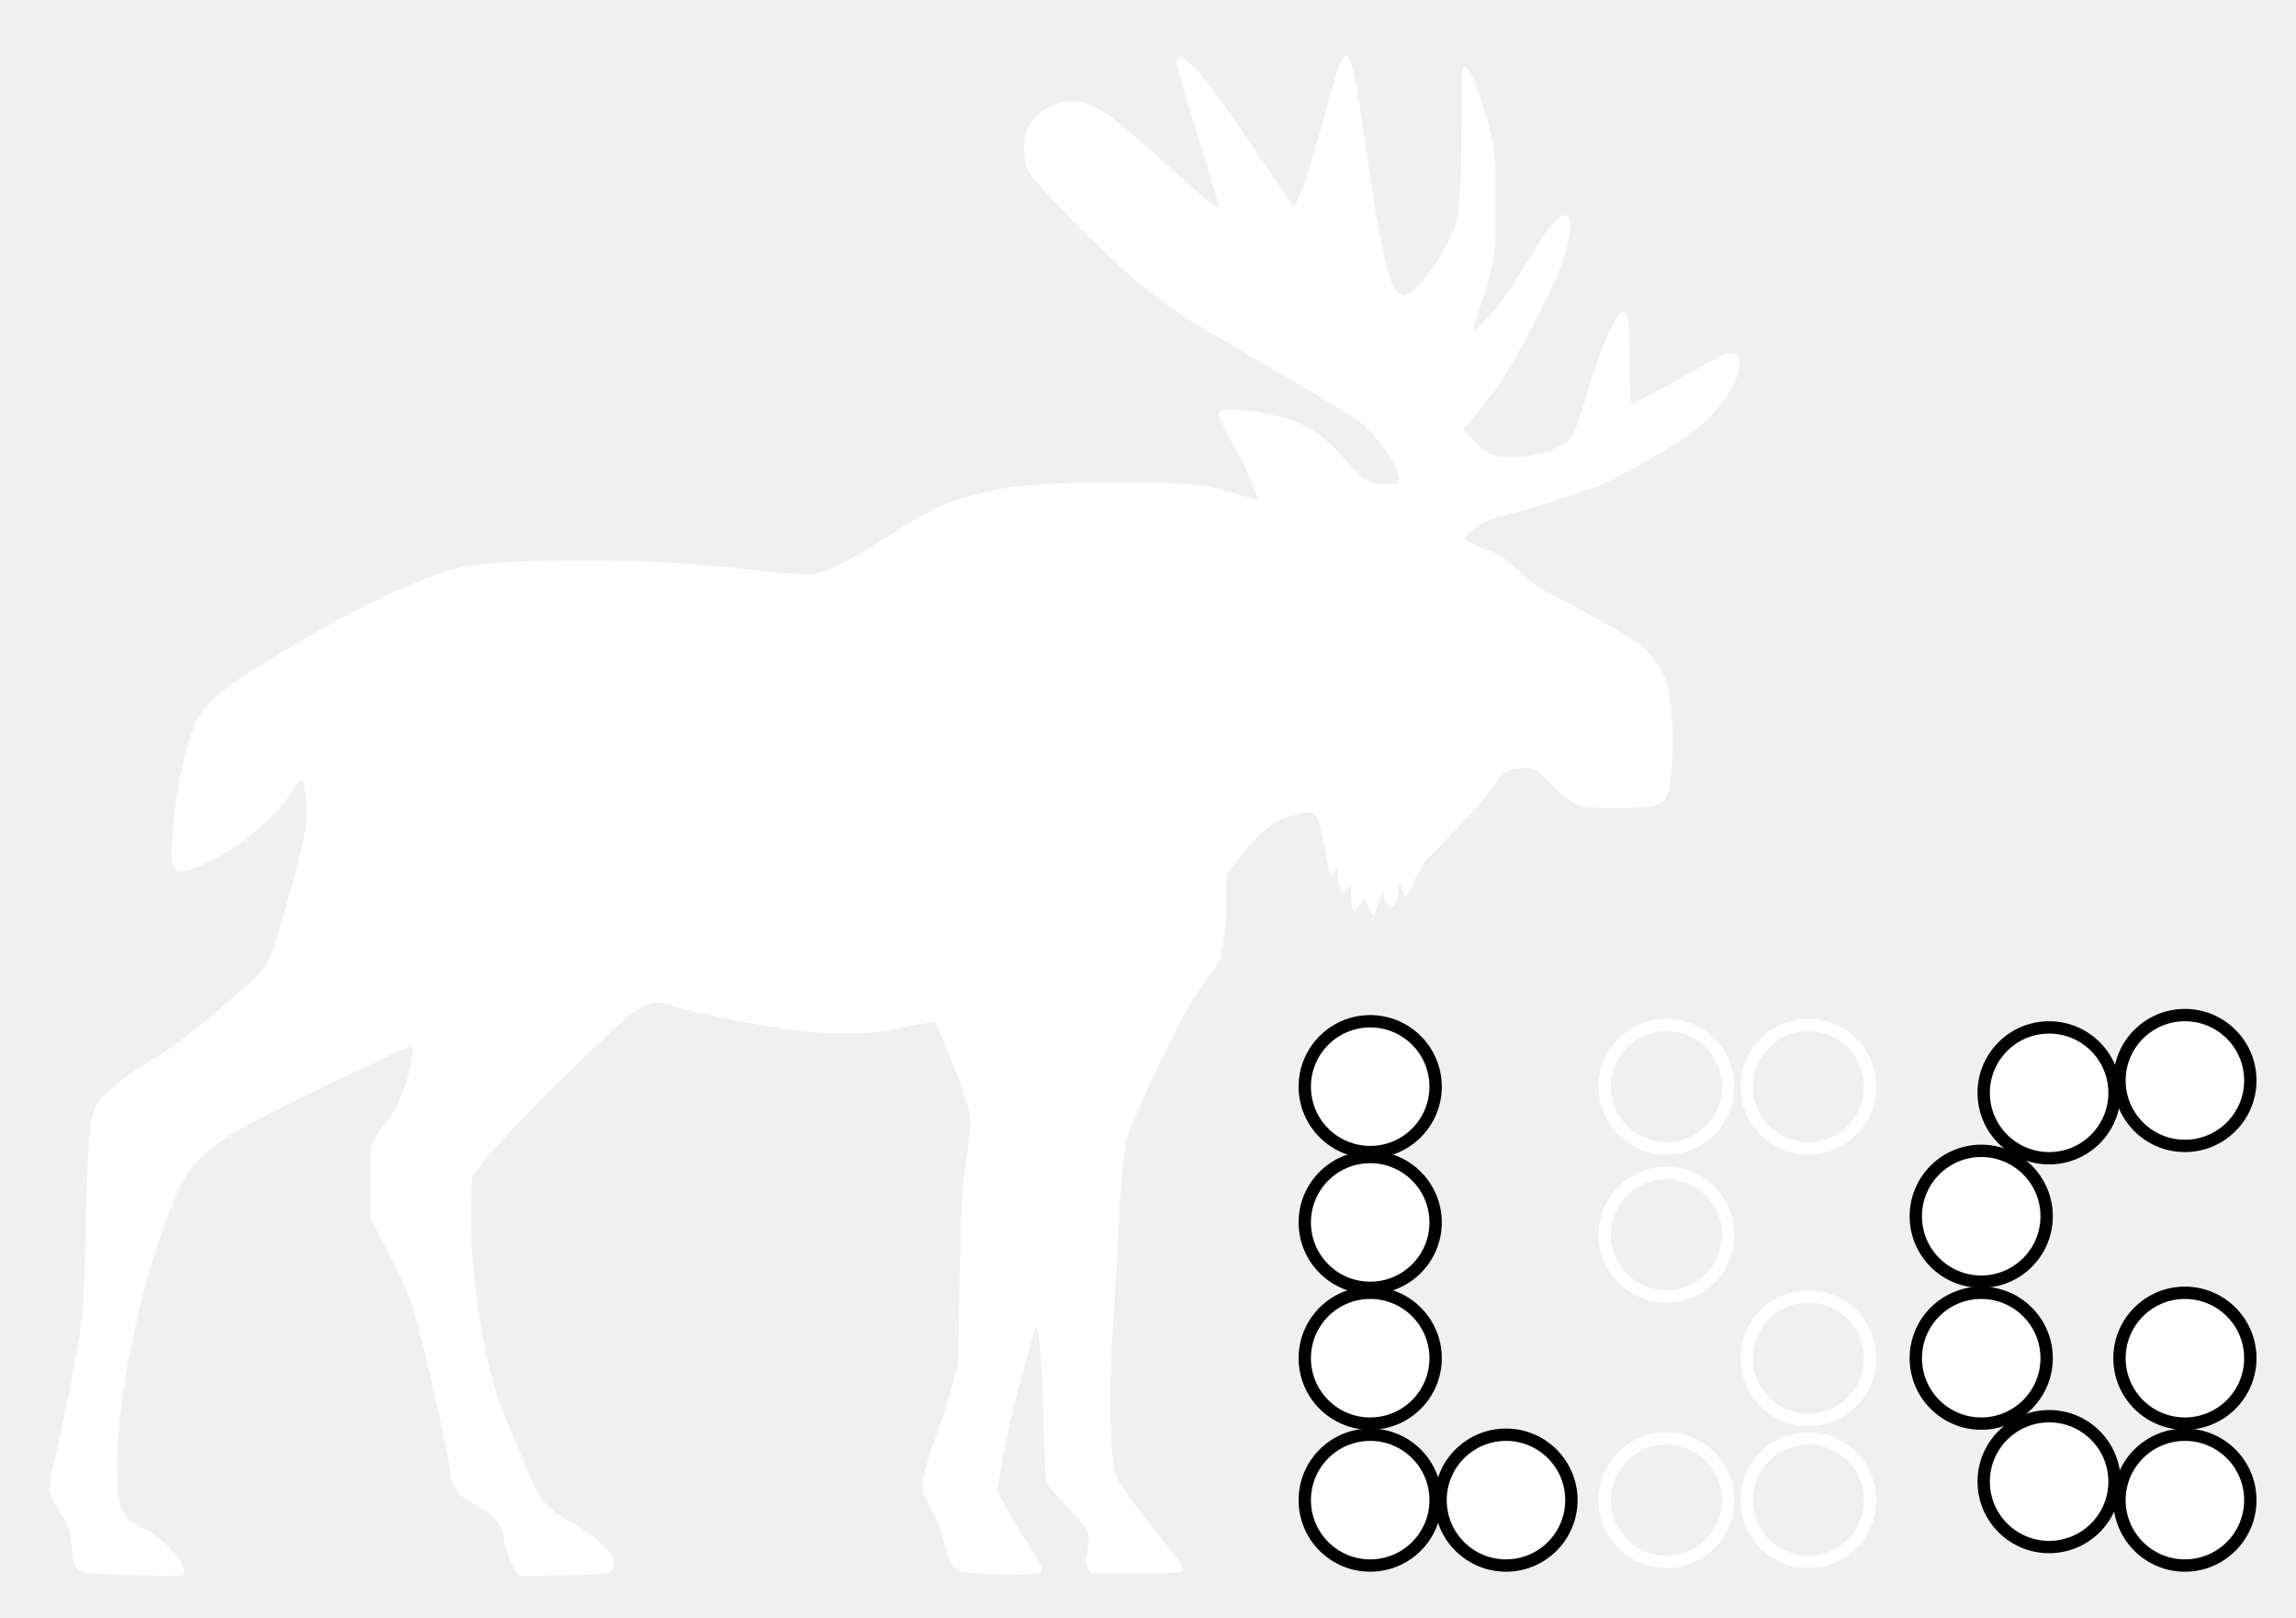
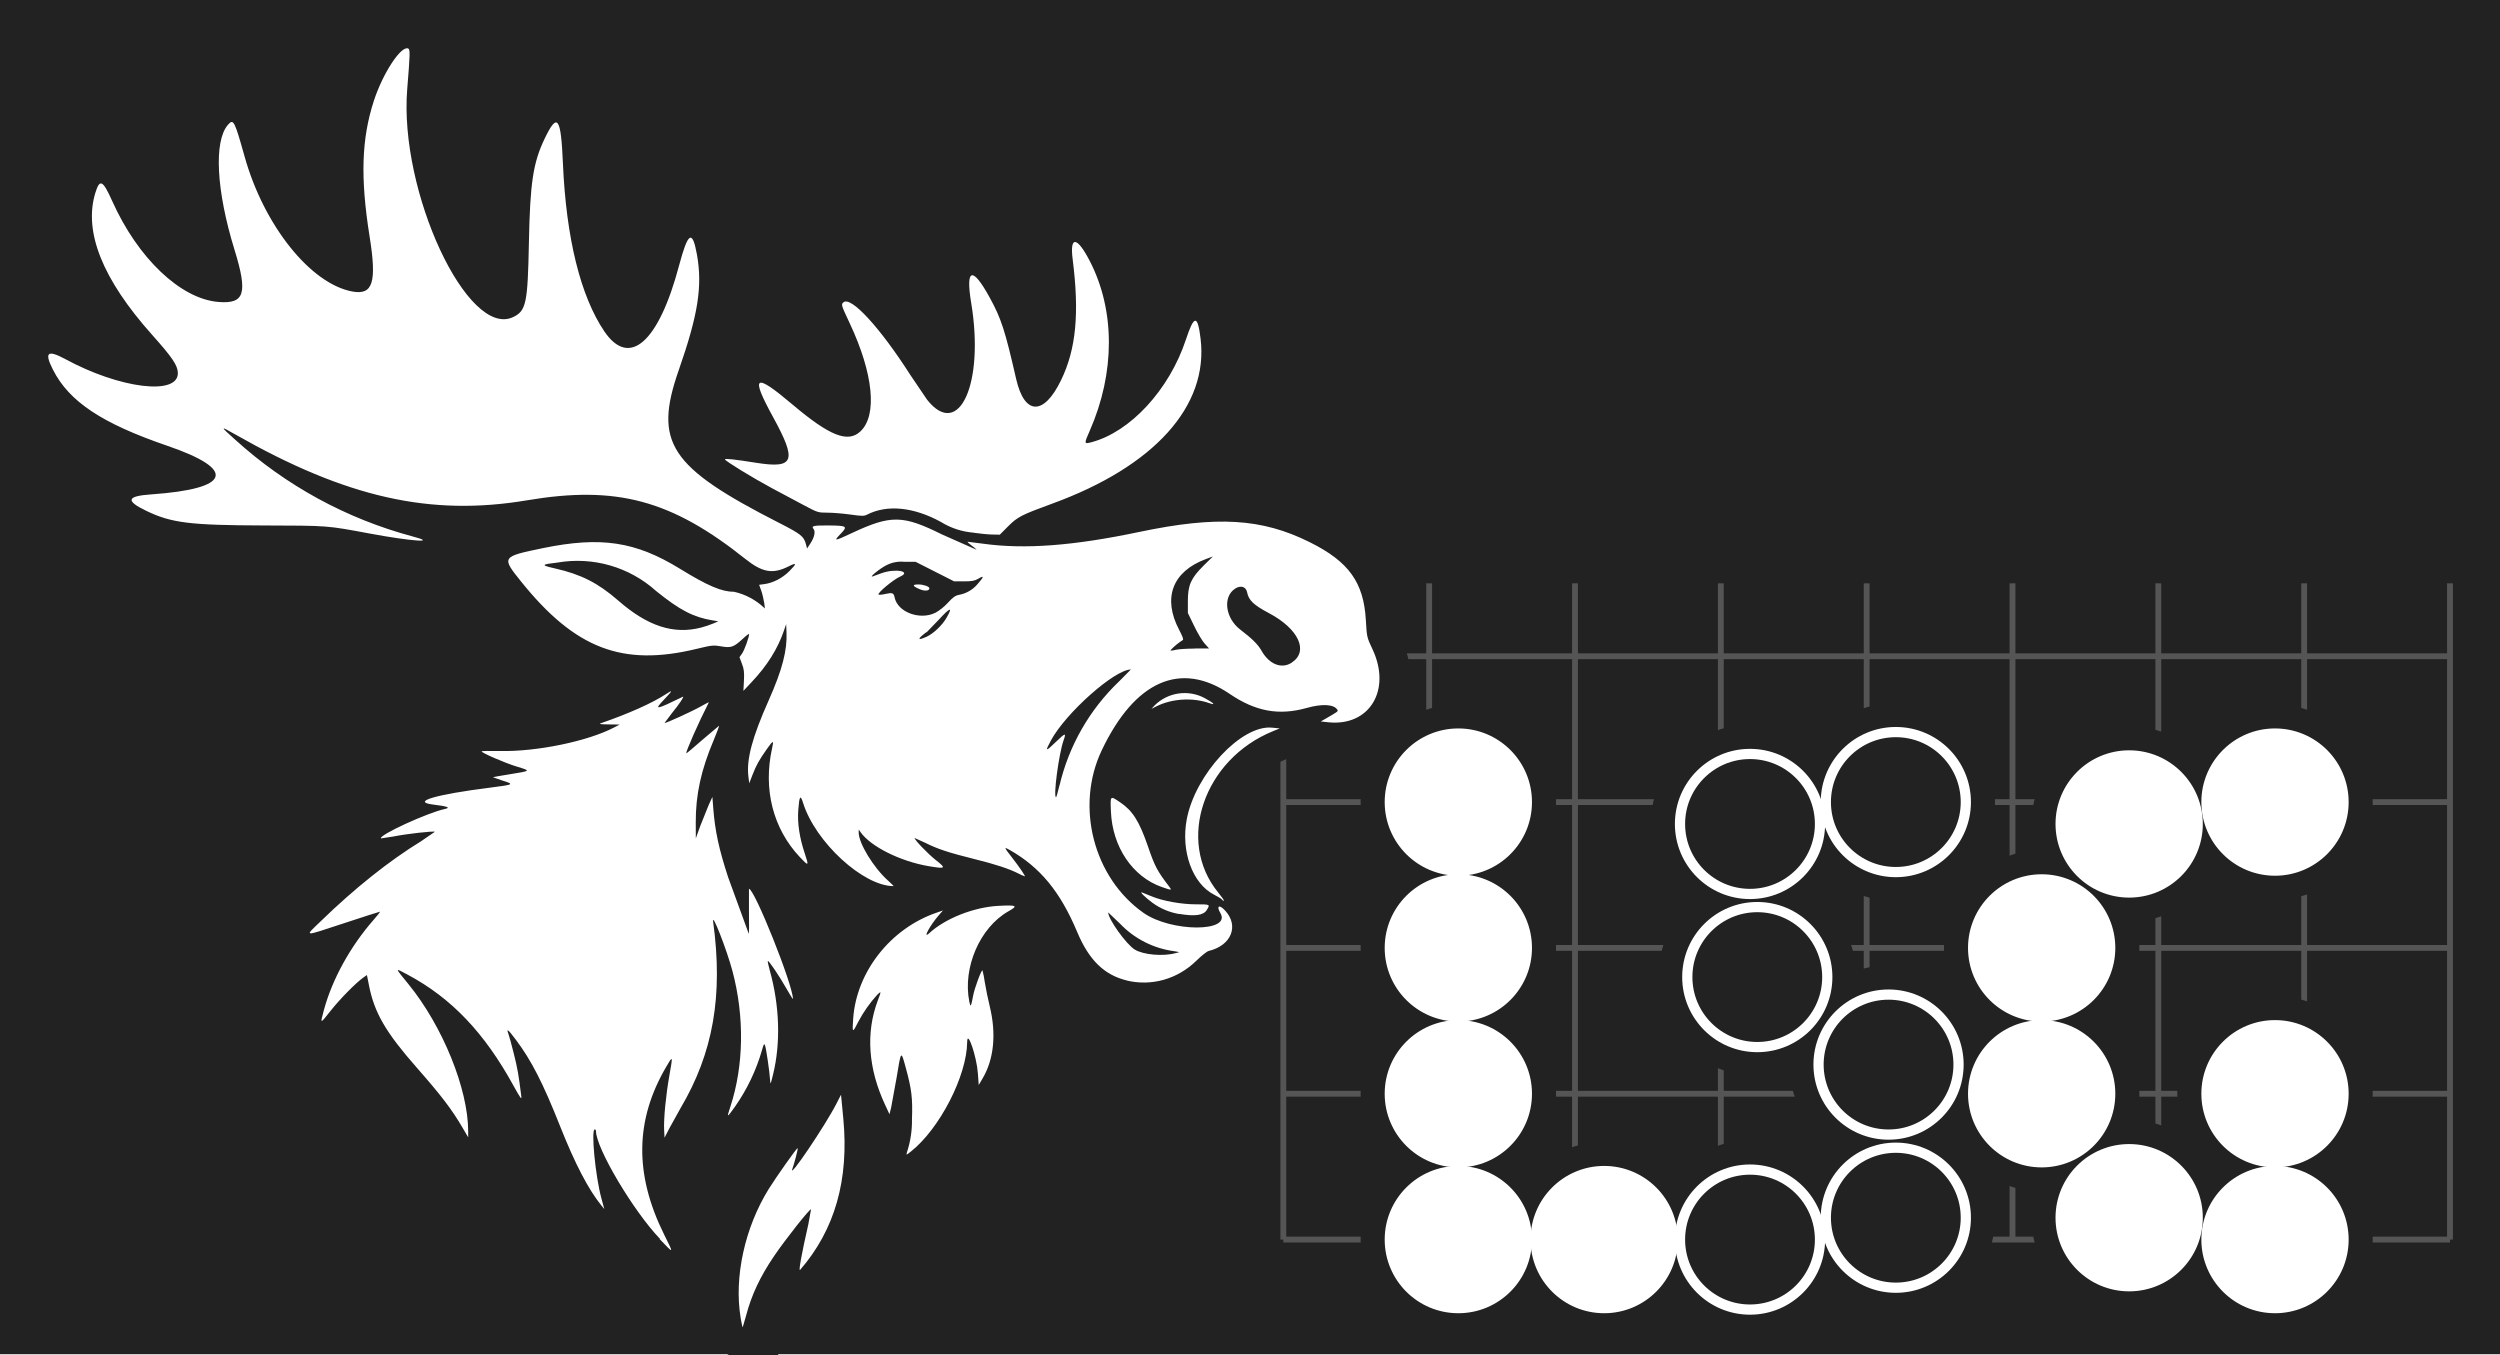
- <svg xmlns="http://www.w3.org/2000/svg" viewBox="0 0 372 262" width="105mm" height="74mm">
-   <path d="m 167,255 c 1.53,-0.12 1.77,-0.24 1.77,-0.85 0,-0.39 -0.96,-2.16 -2.14,-3.94 -1.18,-1.77 -2.80,-4.48 -3.60,-6.00 l -1.45,-2.77 0.93,-5.45 c 0.51,-3.00 1.75,-8.43 2.76,-12.06 1.00,-3.63 1.99,-7.19 2.18,-7.90 0.19,-0.71 0.41,-1.23 0.49,-1.16 0.46,0.46 0.91,6.45 1.12,14.93 0.19,8.07 0.33,9.95 0.78,10.79 0.30,0.55 1.85,2.29 3.43,3.87 3.24,3.21 3.52,3.87 2.89,6.90 -0.33,1.63 -0.31,2.02 0.14,2.73 l 0.54,0.82 6.99,0 c 3.84,0 7.21,-0.14 7.48,-0.31 0.68,-0.43 0.19,-1.26 -3.10,-5.33 -4.87,-5.99 -6.99,-9.00 -7.55,-10.70 -0.83,-2.54 -0.99,-14.79 -0.31,-24.07 0.29,-4.01 0.69,-10.86 0.88,-15.22 0.36,-8.19 0.77,-12.67 1.38,-15.00 0.42,-1.60 4.20,-10.03 7.03,-15.68 2.30,-4.59 4.19,-7.78 6.21,-10.45 0.76,-1.02 1.58,-2.28 1.81,-2.81 0.54,-1.25 1.06,-6.31 1.07,-10.45 l 0.00,-3.31 1.59,-2.08 c 2.96,-3.87 5.46,-6.14 7.68,-6.97 1.11,-0.41 2.65,-0.83 3.42,-0.92 1.89,-0.22 2.26,0.40 3.16,5.47 0.89,5.00 1.09,5.42 1.81,3.86 l 0.53,-1.16 -0.17,1.20 c -0.14,0.99 0.27,3.11 0.71,3.65 0.06,0.07 0.41,-0.23 0.78,-0.67 l 0.67,-0.80 0.01,2.08 c 0.00,1.14 0.16,2.18 0.34,2.29 0.18,0.11 0.66,-0.34 1.06,-1.03 l 0.73,-1.23 0.54,1.47 c 0.29,0.80 0.67,1.47 0.84,1.47 0.16,0 0.52,-0.79 0.79,-1.77 0.48,-1.73 1.08,-2.37 1.08,-1.16 0,0.33 0.19,0.87 0.42,1.19 0.70,0.96 1.63,-0.02 1.85,-1.96 l 0.18,-1.63 0.37,1.14 c 0.20,0.63 0.52,1.12 0.70,1.10 0.18,-0.02 0.80,-1.17 1.37,-2.54 0.67,-1.62 1.51,-2.96 2.40,-3.83 3.74,-3.63 9.25,-9.70 10.32,-11.38 1.39,-2.18 2.29,-2.85 3.93,-2.94 2.89,-0.14 3.05,-0.08 5.19,2.24 1.13,1.22 2.81,2.66 3.74,3.20 1.65,0.95 1.77,0.96 6.91,0.96 8.44,0 8.67,-0.16 9.19,-6.69 0.41,-5.14 -0.07,-11.58 -1.09,-14.27 -0.77,-2.06 -2.60,-4.42 -4.55,-5.88 -1.38,-1.03 -10.98,-6.36 -14.39,-8.00 -1.08,-0.52 -3.13,-2.05 -4.75,-3.55 -2.32,-2.15 -3.24,-2.77 -5.00,-3.36 -1.18,-0.39 -2.53,-1.01 -2.99,-1.37 l -0.83,-0.64 0.83,-0.91 c 0.88,-0.96 3.82,-2.49 4.78,-2.50 0.87,-0.00 13.26,-3.87 16.05,-5.00 2.70,-1.10 10.40,-5.36 14.00,-7.75 4.56,-3.02 8.52,-8.19 8.90,-11.62 0.19,-1.75 -0.40,-2.42 -1.87,-2.10 -0.54,0.11 -4.20,2.03 -8.13,4.25 -3.93,2.21 -7.28,3.94 -7.45,3.84 -0.17,-0.10 -0.32,-2.87 -0.33,-6.16 -0.02,-6.35 -0.24,-8.52 -0.89,-8.74 -1.06,-0.35 -3.84,5.74 -6.01,13.24 -0.85,2.95 -1.86,5.93 -2.24,6.60 -1.23,2.20 -5.12,3.69 -9.82,3.78 -3.18,0.05 -4.23,-0.41 -6.60,-2.99 l -1.40,-1.52 2.12,-2.53 c 1.16,-1.39 2.99,-3.77 4.06,-5.30 2.02,-2.89 7.92,-14.21 9.52,-18.27 1.19,-3.03 2.00,-7.51 1.48,-8.15 -1.17,-1.41 -2.80,0.37 -7.72,8.51 -2.16,3.57 -3.93,6.05 -5.47,7.65 -1.25,1.30 -2.33,2.30 -2.41,2.22 -0.07,-0.07 0.37,-1.65 0.99,-3.51 2.59,-7.78 2.68,-8.32 2.68,-17.03 -0.00,-8.99 -0.25,-10.74 -2.56,-17.43 -1.44,-4.18 -1.77,-4.82 -2.53,-4.82 -0.38,0 -0.46,1.58 -0.47,9.02 -0.01,10.89 -0.35,15.25 -1.38,17.69 -1.68,3.99 -5.25,8.95 -7.14,9.93 -0.83,0.43 -1.05,0.43 -1.69,0.00 -1.42,-0.93 -2.90,-7.38 -4.94,-21.48 -2.90,-20.10 -3.32,-20.80 -6.23,-10.28 -2.90,10.52 -3.58,12.78 -4.53,15.16 -0.52,1.30 -1.08,2.37 -1.24,2.37 -0.16,0 -3.11,-4.22 -6.55,-9.39 -8.07,-12.14 -12.01,-16.52 -12.40,-13.79 -0.05,0.40 1.34,5.33 3.11,10.95 3.48,11.05 3.84,12.40 3.30,12.40 -0.35,0 -3.94,-3.07 -9.85,-8.42 -7.05,-6.39 -9.70,-8.19 -12.57,-8.59 -3.40,-0.47 -6.98,1.48 -8.25,4.50 -0.64,1.54 -0.65,4.91 -0.01,6.44 0.59,1.42 8.38,9.55 15.08,15.75 4.97,4.59 9.12,7.60 15.86,11.47 11.58,6.64 21.31,12.46 22.86,13.65 3.08,2.37 6.67,7.68 6.41,9.48 -0.09,0.66 -0.28,0.72 -2.17,0.67 -1.13,-0.03 -2.53,-0.29 -3.10,-0.59 -0.56,-0.29 -2.11,-1.82 -3.44,-3.39 -2.58,-3.06 -5.28,-5.11 -8.22,-6.20 -2.58,-0.96 -6.98,-1.80 -9.76,-1.85 -2.01,-0.03 -2.40,0.04 -2.5,0.54 -0.06,0.32 0.95,2.52 2.26,4.89 2.42,4.36 4.33,8.70 3.98,9.05 -0.10,0.10 -1.53,-0.25 -3.17,-0.80 -5.02,-1.66 -7.62,-1.92 -19.51,-1.92 -13.48,0 -18.50,0.53 -25.46,2.70 -3.39,1.06 -6.22,2.52 -12.01,6.23 -6.27,4.01 -9.71,5.72 -11.92,5.94 -1.07,0.10 -5.04,-0.18 -9.44,-0.68 -10.28,-1.18 -16.98,-1.55 -28.16,-1.54 -10.31,0 -16.31,0.37 -19.71,1.21 -6.12,1.51 -16.11,6.20 -26.99,12.66 -10.80,6.41 -13.86,8.82 -15.52,12.24 -1.71,3.50 -3.50,12.30 -3.92,19.29 -0.17,2.91 -0.12,3.57 0.36,4.32 0.70,1.08 1.54,0.96 5.21,-0.71 5.58,-2.55 11.81,-7.81 14.06,-11.85 0.54,-0.97 1.13,-1.72 1.32,-1.65 0.51,0.16 0.75,1.75 0.80,5.15 0.04,3.39 -0.65,6.49 -4.10,18.20 -2.02,6.88 -2.08,6.96 -6.64,10.97 -7.14,6.26 -10.39,8.79 -13.99,10.92 -4.57,2.70 -8.35,5.77 -9.24,7.52 -1.11,2.18 -1.37,4.92 -1.71,18.25 -0.18,7.14 -0.41,13.90 -0.52,15.02 -0.48,4.91 -2.45,15.30 -4.56,24.11 -0.63,2.65 -0.93,4.62 -0.81,5.31 0.11,0.60 0.88,2.10 1.72,3.32 1.41,2.07 1.54,2.44 1.84,5.29 0.47,4.60 0.28,4.46 6.40,4.73 2.82,0.12 6.63,0.22 8.45,0.22 3.21,0 3.31,-0.02 3.31,-0.75 -0.00,-1.83 -3.12,-5.11 -6.64,-6.98 -3.70,-1.96 -4.11,-2.99 -4.13,-10.47 -0.02,-10.19 3.60,-28.14 8.05,-39.77 2.25,-5.89 2.82,-6.92 5.20,-9.40 2.82,-2.94 5.19,-4.42 14.34,-9.00 7.00,-3.50 19.84,-9.60 20.22,-9.60 0.35,0 -0.34,4.11 -1.07,6.24 -1.02,3.00 -1.99,4.90 -3.21,6.30 -0.53,0.60 -1.32,1.78 -1.76,2.62 -0.75,1.42 -0.80,1.86 -0.80,7.12 l 0,5.61 2.82,5.51 c 1.55,3.03 3.20,6.50 3.65,7.71 1.47,3.92 5.77,22.47 6.65,28.77 0.29,2.06 1.32,3.21 4.38,4.86 2.55,1.38 3.75,2.77 4.07,4.76 0.33,2.04 1.19,4.53 1.92,5.56 l 0.69,0.97 7.16,-0.13 c 7.84,-0.15 8.24,-0.25 8.24,-2.08 0,-1.43 -3.00,-4.26 -6.78,-6.37 -4.35,-2.44 -5.38,-3.68 -7.52,-9.04 -0.99,-2.49 -2.44,-5.93 -3.21,-7.65 -3.38,-7.50 -5.95,-23.02 -5.69,-34.29 l 0.11,-5.09 1.07,-1.46 c 2.24,-3.05 8.51,-9.69 15.39,-16.32 11.61,-11.17 11.81,-11.29 16.42,-9.88 3.61,1.10 13.00,2.98 18.70,3.76 6.35,0.85 12.96,0.80 17.20,-0.15 1.85,-0.41 4.01,-0.84 4.80,-0.94 l 1.43,-0.18 1.13,2.48 c 0.62,1.36 1.91,4.56 2.86,7.10 2.03,5.42 2.11,6.56 1.01,13.30 -0.59,3.66 -0.75,6.57 -0.97,18.51 l -0.25,14.16 -1.19,4.21 c -0.65,2.31 -1.89,6.09 -2.74,8.38 -0.85,2.29 -1.64,5.02 -1.75,6.07 -0.18,1.78 -0.10,2.07 1.36,4.85 0.92,1.74 1.76,3.93 2.06,5.34 0.50,2.39 1.39,4.07 2.46,4.64 0.65,0.35 8.81,0.69 11.44,0.47 z" fill="#fff" />
-   <circle cx="222" cy="176" r="10.6" fill="#fff" stroke="#000" stroke-width="2" />
-   <circle cx="222" cy="198" r="10.6" fill="#fff" stroke="#000" stroke-width="2" />
-   <circle cx="222" cy="220" r="10.6" fill="#fff" stroke="#000" stroke-width="2" />
-   <circle cx="222" cy="243" r="10.6" fill="#fff" stroke="#000" stroke-width="2" />
-   <circle cx="244" cy="243" r="10.6" fill="#fff" stroke="#000" stroke-width="2" />
-   <circle cx="270" cy="176" r="10.0" fill="none" stroke="#fff" stroke-width="2" />
-   <circle cx="270" cy="200" r="10.0" fill="none" stroke="#fff" stroke-width="2" />
-   <circle cx="270" cy="243" r="10.0" fill="none" stroke="#fff" stroke-width="2" />
-   <circle cx="293" cy="220" r="10.0" fill="none" stroke="#fff" stroke-width="2" />
-   <circle cx="293" cy="243" r="10.0" fill="none" stroke="#fff" stroke-width="2" />
-   <circle cx="293" cy="176" r="10.0" fill="none" stroke="#fff" stroke-width="2" />
-   <circle cx="321" cy="197" r="10.6" fill="#fff" stroke="#000" stroke-width="2" />
-   <circle cx="321" cy="220" r="10.6" fill="#fff" stroke="#000" stroke-width="2" />
-   <circle cx="332" cy="177" r="10.6" fill="#fff" stroke="#000" stroke-width="2" />
-   <circle cx="332" cy="240" r="10.6" fill="#fff" stroke="#000" stroke-width="2" />
-   <circle cx="354" cy="175" r="10.6" fill="#fff" stroke="#000" stroke-width="2" />
-   <circle cx="354" cy="220" r="10.6" fill="#fff" stroke="#000" stroke-width="2" />
-   <circle cx="354" cy="243" r="10.6" fill="#fff" stroke="#000" stroke-width="2" />
+ <svg xmlns="http://www.w3.org/2000/svg" width="600" height="325" viewBox="0 0 120 65">
+   <rect width="120" height="65" fill="#222" />
+   <g transform="scale(0.7) translate(68,-15)">
+     <g stroke-width="0.4" stroke="#555">
+       <path d="M 20, 60 h 80" />
+       <path d="M 20, 70 h 80" />
+       <path d="M 20, 80 h 80" />
+       <path d="M 20, 90 h 80" />
+       <path d="M 20,100 h 80" />
+       <path d="M  20,55 v 45" />
+       <path d="M  30,55 v 45" />
+       <path d="M  40,55 v 45" />
+       <path d="M  50,55 v 45" />
+       <path d="M  60,55 v 45" />
+       <path d="M  70,55 v 45" />
+       <path d="M  80,55 v 45" />
+       <path d="M  90,55 v 45" />
+       <path d="M 100,55 v 45" />
+     </g>
+     <g stroke-width=".7" stroke="#FFF">
+       <g stroke="none" fill="#222">
+         <circle cx="32.0" cy=" 70.0" r="6.7" />
+         <circle cx="32.0" cy=" 80.0" r="6.7" />
+         <circle cx="32.0" cy=" 90.0" r="6.7" />
+         <circle cx="32.0" cy="100.0" r="6.7" />
+         <circle cx="42.0" cy="100.0" r="6.7" />
+         <circle cx="62.0" cy=" 70.0" r="6.8" />
+         <circle cx="52.0" cy=" 71.5" r="6.8" />
+         <circle cx="52.5" cy=" 82.0" r="6.8" />
+         <circle cx="61.5" cy=" 88.0" r="6.8" />
+         <circle cx="62.0" cy=" 98.5" r="6.8" />
+         <circle cx="52.0" cy="100.0" r="6.8" />
+         <circle cx="88.0" cy=" 70.0" r="6.7" />
+         <circle cx="78.0" cy=" 71.5" r="6.7" />
+         <circle cx="72.0" cy=" 80.0" r="6.7" />
+         <circle cx="72.0" cy=" 90.0" r="6.7" />
+         <circle cx="78.0" cy=" 98.5" r="6.7" />
+         <circle cx="88.0" cy="100.0" r="6.7" />
+         <circle cx="88.0" cy=" 90.0" r="6.7" />
+       </g>
+       <g fill="#FFF">
+         <circle cx="32.0" cy=" 70.0" r="4.7" />
+         <circle cx="32.0" cy=" 80.0" r="4.7" />
+         <circle cx="32.0" cy=" 90.0" r="4.7" />
+         <circle cx="32.0" cy="100.0" r="4.7" />
+         <circle cx="42.0" cy="100.0" r="4.7" />
+       </g>
+       <g fill="#222">
+         <circle cx="62.0" cy=" 70.0" r="4.8" />
+         <circle cx="52.0" cy=" 71.5" r="4.8" />
+         <circle cx="52.5" cy=" 82.0" r="4.8" />
+         <circle cx="61.5" cy=" 88.0" r="4.8" />
+         <circle cx="62.0" cy=" 98.5" r="4.8" />
+         <circle cx="52.0" cy="100.0" r="4.8" />
+       </g>
+       <g fill="#FFF">
+         <circle cx="88.0" cy=" 70.0" r="4.7" />
+         <circle cx="78.0" cy=" 71.5" r="4.7" />
+         <circle cx="72.0" cy=" 80.0" r="4.7" />
+         <circle cx="72.0" cy=" 90.0" r="4.7" />
+         <circle cx="78.0" cy=" 98.5" r="4.7" />
+         <circle cx="88.0" cy="100.0" r="4.7" />
+         <circle cx="88.0" cy=" 90.0" r="4.7" />
+       </g>
+     </g>
+   </g>
+   <g transform="scale(3.3) translate(0,0)">
+     <path fill="#fff" stroke="#222" stroke-width=".9" paint-order="stroke fill" d="M10.773 19.167c-.098-.588.06-1.31.408-1.872.108-.174.412-.604.421-.595s-.053.24-.076.299c-.07.183.476-.624.641-.947l.066-.129.033.345c.085.893-.122 1.619-.628 2.203-.026.03.021-.23.119-.661l.04-.219c-.008-.025-.375.438-.539.681-.202.298-.327.565-.405.861l-.05.173c-.003.003-.017-.06-.031-.14zm-1.174-1.148c-.385-.401-.93-1.319-.93-1.566 0-.014-.008-.025-.018-.025-.056 0 .008.674.096 1l.043.159-.043-.053c-.189-.233-.384-.608-.599-1.15-.25-.631-.42-.963-.648-1.265-.111-.148-.138-.168-.104-.078.011.028.046.159.079.29.053.21.069.306.107.611.008.061-.007.041-.113-.15-.422-.77-.904-1.275-1.536-1.613-.196-.104-.196-.115.009.137.498.612.867 1.524.868 2.139v.088l-.082-.14c-.155-.266-.314-.473-.662-.869-.454-.516-.62-.8-.699-1.201l-.03-.151-.055.039c-.106.075-.339.312-.471.479-.158.2-.156.201-.099-.011.122-.449.386-.926.722-1.309.058-.066.1-.119.092-.119s-.243.076-.526.169c-.604.198-.573.201-.336-.029.492-.478.996-.88 1.461-1.165l.2-.137c-.015-.015-.414.03-.601.068l-.182.028c-.043-.043.67-.372.929-.428.09-.019.039-.039-.169-.064-.327-.04.025-.145.83-.247.348-.044.354-.048.165-.106l-.128-.045c.002-.002.108-.021.234-.041.326-.053.324-.05.113-.114-.174-.053-.511-.199-.511-.221 0-.006.122-.008.272-.005.529.011 1.272-.142 1.654-.342l.082-.043-.159-.002c-.134-.002-.151-.005-.106-.02.404-.14.747-.294.942-.423.102-.067.095-.051-.035.086-.145.152-.12.148.277-.045.029-.014-.05.105-.161.241l-.105.14c.01.01.412-.174.53-.242.066-.038.118-.064.114-.057-.145.283-.341.726-.327.74.003.003.109-.086.235-.197l.24-.203c.006 0-.028.092-.076.206-.185.437-.264.797-.262 1.203l.001.228.067-.186.121-.301.053-.115.013.168c.025.326.083.594.216 1l.3.822c.005.005.006-.141.003-.323v-.331c.081 0 .638 1.394.64 1.601 0 .01-.043-.058-.095-.15-.103-.182-.259-.413-.271-.401-.004.004.009.066.029.138.143.513.16 1.052.048 1.511-.037.152-.039.156-.044.08-.007-.117-.056-.454-.073-.5-.012-.034-.019-.024-.044.066a2.76 2.76 0 0 1-.394.825c-.12.167-.121.167-.066-.002.195-.596.206-1.303.032-1.964-.083-.314-.305-.883-.283-.725.147 1.075.001 1.909-.475 2.713l-.157.283-.075.145-.006-.115c-.008-.156.025-.501.077-.793s.05-.289-.046-.124c-.455.776-.465 1.564-.032 2.439.145.292.148.289-.063.069zm3.592-1.256a1.45 1.45 0 0 0 .074-.485c.011-.302-.005-.435-.088-.739-.072-.265-.069-.269-.135.133l-.08.438-.024.097-.062-.133c-.248-.529-.285-1.05-.109-1.519.053-.14.053-.142-.003-.09a1.88 1.88 0 0 0-.282.401c-.083.165-.087.162-.072-.05.047-.679.543-1.311 1.211-1.54l.095-.033-.057.065c-.13.148-.244.359-.144.267.233-.216.65-.38 1.007-.399.269-.014.291-.002.148.078-.416.234-.67.82-.571 1.315.018.089.025.078.056-.088.021-.111.121-.381.136-.366a1.31 1.31 0 0 1 .032.165 5.503 5.503 0 0 0 .074.361c.097.399.06.765-.104 1.044l-.057.097-.012-.168c-.018-.248-.154-.647-.156-.458-.004.492-.4 1.262-.819 1.594-.069.054-.07.055-.057.013zm3.198-2.502c-.327-.079-.549-.296-.72-.703-.247-.589-.541-.945-.986-1.197-.083-.047-.08-.038.037.112.105.135.2.274.186.274a.675.675 0 0 1-.094-.042c-.136-.069-.331-.133-.629-.207-.389-.097-.545-.149-.725-.239l-.155-.07c0 .029.195.231.306.319.159.125.15.133-.105.09-.41-.07-.841-.286-.986-.493l-.027-.039-.001.039c-.004.154.213.512.426.703.049.044.086.081.081.081-.441 0-1.136-.639-1.315-1.208-.04-.128-.055-.106-.071.104-.014.189.019.405.096.633.061.181.055.185-.071.051-.392-.415-.539-.99-.405-1.588.027-.118.015-.116-.075.012-.117.166-.155.235-.209.374l-.049.126-.012-.096c-.031-.249.054-.57.298-1.117.194-.436.269-.725.256-.987l-.005-.115-.033.097c-.09.263-.243.506-.465.742l-.124.132.008-.149c.006-.121.001-.168-.029-.245l-.036-.096.037-.052c.034-.047.103-.238.103-.283 0-.01-.039.018-.086.062-.136.127-.174.141-.318.116-.116-.02-.135-.018-.359.036-1.081.262-1.768-.002-2.555-.981-.286-.356-.284-.36.323-.485.837-.172 1.343-.096 1.986.299.41.252.611.337.791.337a.93.93 0 0 1 .438.234c.025.053-.01-.153-.04-.24l-.034-.096.082-.011c.122-.017.257-.087.356-.186.114-.114.112-.132-.009-.071-.23.116-.382.09-.631-.109-1.076-.857-1.872-1.071-3.173-.852-1.408.237-2.631-.039-4.245-.958-.223-.127-.224-.123-.006.072a6.24 6.24 0 0 0 2.587 1.412c.375.098-.009.072-.628-.043-.629-.117-.59-.114-1.548-.117-1.065-.003-1.335-.037-1.698-.212-.307-.148-.287-.215.071-.24 1.158-.081 1.251-.358.236-.706-.955-.327-1.431-.644-1.666-1.108-.128-.254-.081-.294.181-.153.793.43 1.644.534 1.636.2-.003-.111-.08-.224-.379-.559-.717-.804-.992-1.492-.823-2.054.065-.215.109-.195.247.113.372.831.994 1.423 1.544 1.468.383.032.431-.124.235-.759-.265-.859-.303-1.578-.096-1.817.081-.093.095-.066.244.465.281 1 .957 1.846 1.565 1.959.3.056.359-.132.252-.8-.136-.854-.118-1.42.062-1.974.13-.399.393-.802.498-.761.031.012.03.069-.013.594-.12 1.485.88 3.633 1.543 3.312.187-.09.21-.202.227-1.074.017-.881.061-1.17.23-1.522.185-.385.236-.315.265.363.047 1.084.256 1.931.603 2.443.364.536.79.159 1.087-.961.129-.485.193-.524.259-.159.083.461.018.875-.265 1.685-.367 1.053-.134 1.407 1.463 2.221.316.161.358.195.388.31l.016.061.047-.071c.059-.088.078-.176.048-.212-.037-.045-.005-.053.21-.052.275.002.29.011.186.119-.109.114-.101.114.16-.008.569-.266.741-.264 1.312.02l.504.223a.45.45 0 0 0-.074-.062c-.041-.03-.066-.055-.057-.055s.113.013.229.029c.601.083 1.31.03 2.264-.171 1.134-.238 1.786-.199 2.484.149.567.282.784.584.815 1.134.014.245.015.249.095.419.281.593-.039 1.127-.638 1.066l-.113-.012.096-.055c.154-.089.16-.093.145-.116-.049-.079-.22-.089-.443-.026-.406.114-.745.053-1.124-.205-.712-.483-1.378-.19-1.859.82-.389.816-.122 1.854.608 2.367.401.281 1.283.283 1.117.002-.064-.108-.015-.13.072-.033.202.222.085.506-.242.584-.025.006-.105.069-.177.14-.275.27-.654.378-1.02.289zm.712-.397l.053-.015-.071-.013a1.33 1.33 0 0 1-.792-.401l-.172-.164c0 .098.262.464.387.541s.417.102.595.051zm-1.69-2.438a3.06 3.06 0 0 1 .869-1.517l.169-.171c-.235 0-.945.63-1.162 1.031-.09.167-.081.17.074.02.136-.132.15-.134.11-.023-.07.195-.154.83-.11.83.005 0 .027-.077.049-.171zm3.376-1.787c.254-.164.104-.492-.332-.722-.219-.116-.293-.186-.315-.301-.016-.083-.093-.107-.175-.054-.183.12-.143.431.078.598.171.13.255.214.307.306.111.197.29.268.437.174zm-1.408-.207h.207l-.063-.07c-.035-.038-.104-.154-.154-.258l-.091-.188V8.74c0-.231.046-.332.234-.518l.13-.128-.102.038c-.488.181-.633.567-.388 1.031.051.097.067.142.051.148a.887.887 0 0 0-.178.147c-.003.008.029.006.071-.005s.169-.019.284-.019zm-3.902-.17c.1-.045.228-.167.29-.275.096-.166.057-.158-.111.026l-.172.178c-.005 0-.038.024-.071.053-.07.06-.044.067.065.018zm-3.278-.134a1.45 1.45 0 0 0 .176-.059l.073-.032-.08-.013c-.279-.045-.481-.149-.824-.427a1.71 1.71 0 0 0-1.437-.414c-.239.027-.243.038-.035.085.377.085.628.212.92.467.428.374.806.497 1.207.393zm3.404-.213a.77.77 0 0 0 .185-.148c.073-.08.108-.105.163-.115a.46.46 0 0 0 .273-.162c.091-.103.092-.124.007-.073-.054.032-.093.039-.21.039h-.143l-.28-.142-.28-.142h-.16a.47.47 0 0 0-.258.046c-.095.045-.275.191-.203.165l.124-.045c.203-.074.448-.027.268.051-.095.041-.331.238-.31.259.006.006.049.003.096-.008.106-.024.124-.017.138.051.043.213.367.334.592.222zm-.231-.347c-.102-.044-.107-.067-.014-.067.072 0 .16.03.16.055 0 .041-.067.046-.147.012zm3.78 4.727a.919.919 0 0 1-.391-.165c-.109-.081-.194-.166-.147-.148l.135.055c.166.069.435.117.651.117.203 0 .203 0 .154.081s-.175.096-.402.058zm.622-.211c-.006-.01-.057-.041-.112-.069-.317-.16-.488-.631-.4-1.099.124-.655.793-1.374 1.238-1.332l.115.011-.098.04c-1.01.41-1.413 1.598-.797 2.348.054.066.091.119.081.119s-.022-.008-.028-.018zm-.878-.183c-.424-.15-.715-.583-.737-1.095-.01-.238-.013-.235.131-.138.185.124.281.276.407.642.099.29.136.36.308.584.045.059.04.059-.109.007zm-.104-2.638a.62.62 0 0 1 .738-.105c.13.072.158.104.061.07-.243-.086-.546-.067-.772.047l-.071.036zm-2.628-2.515a1.06 1.06 0 0 1-.478-.156c-.398-.218-.784-.256-1.075-.106-.043.022-.075.022-.244-.002-.107-.015-.257-.027-.333-.027-.134 0-.143-.003-.331-.103l-.467-.249c-.284-.152-.691-.401-.691-.423 0-.016.144 0 .451.049.558.089.6-.023.25-.662-.336-.613-.273-.654.281-.185.541.457.806.562.988.391.249-.233.189-.839-.154-1.57-.127-.271-.129-.276-.092-.308.11-.091.529.364.973 1.058l.243.359c.464.587.837-.235.641-1.411-.084-.507.02-.533.274-.067.164.3.22.474.381 1.179.121.527.402.534.653.014.219-.452.268-.972.168-1.761-.043-.34.064-.329.248.026.372.717.372 1.627.001 2.471-.084.191-.084.196.022.168.568-.149 1.136-.765 1.377-1.495.119-.361.171-.363.213-.011.119.978-.672 1.857-2.159 2.399-.448.164-.502.191-.642.331l-.119.12-.111-.002c-.061-.001-.182-.013-.27-.026z" />
+   </g>
</svg>
